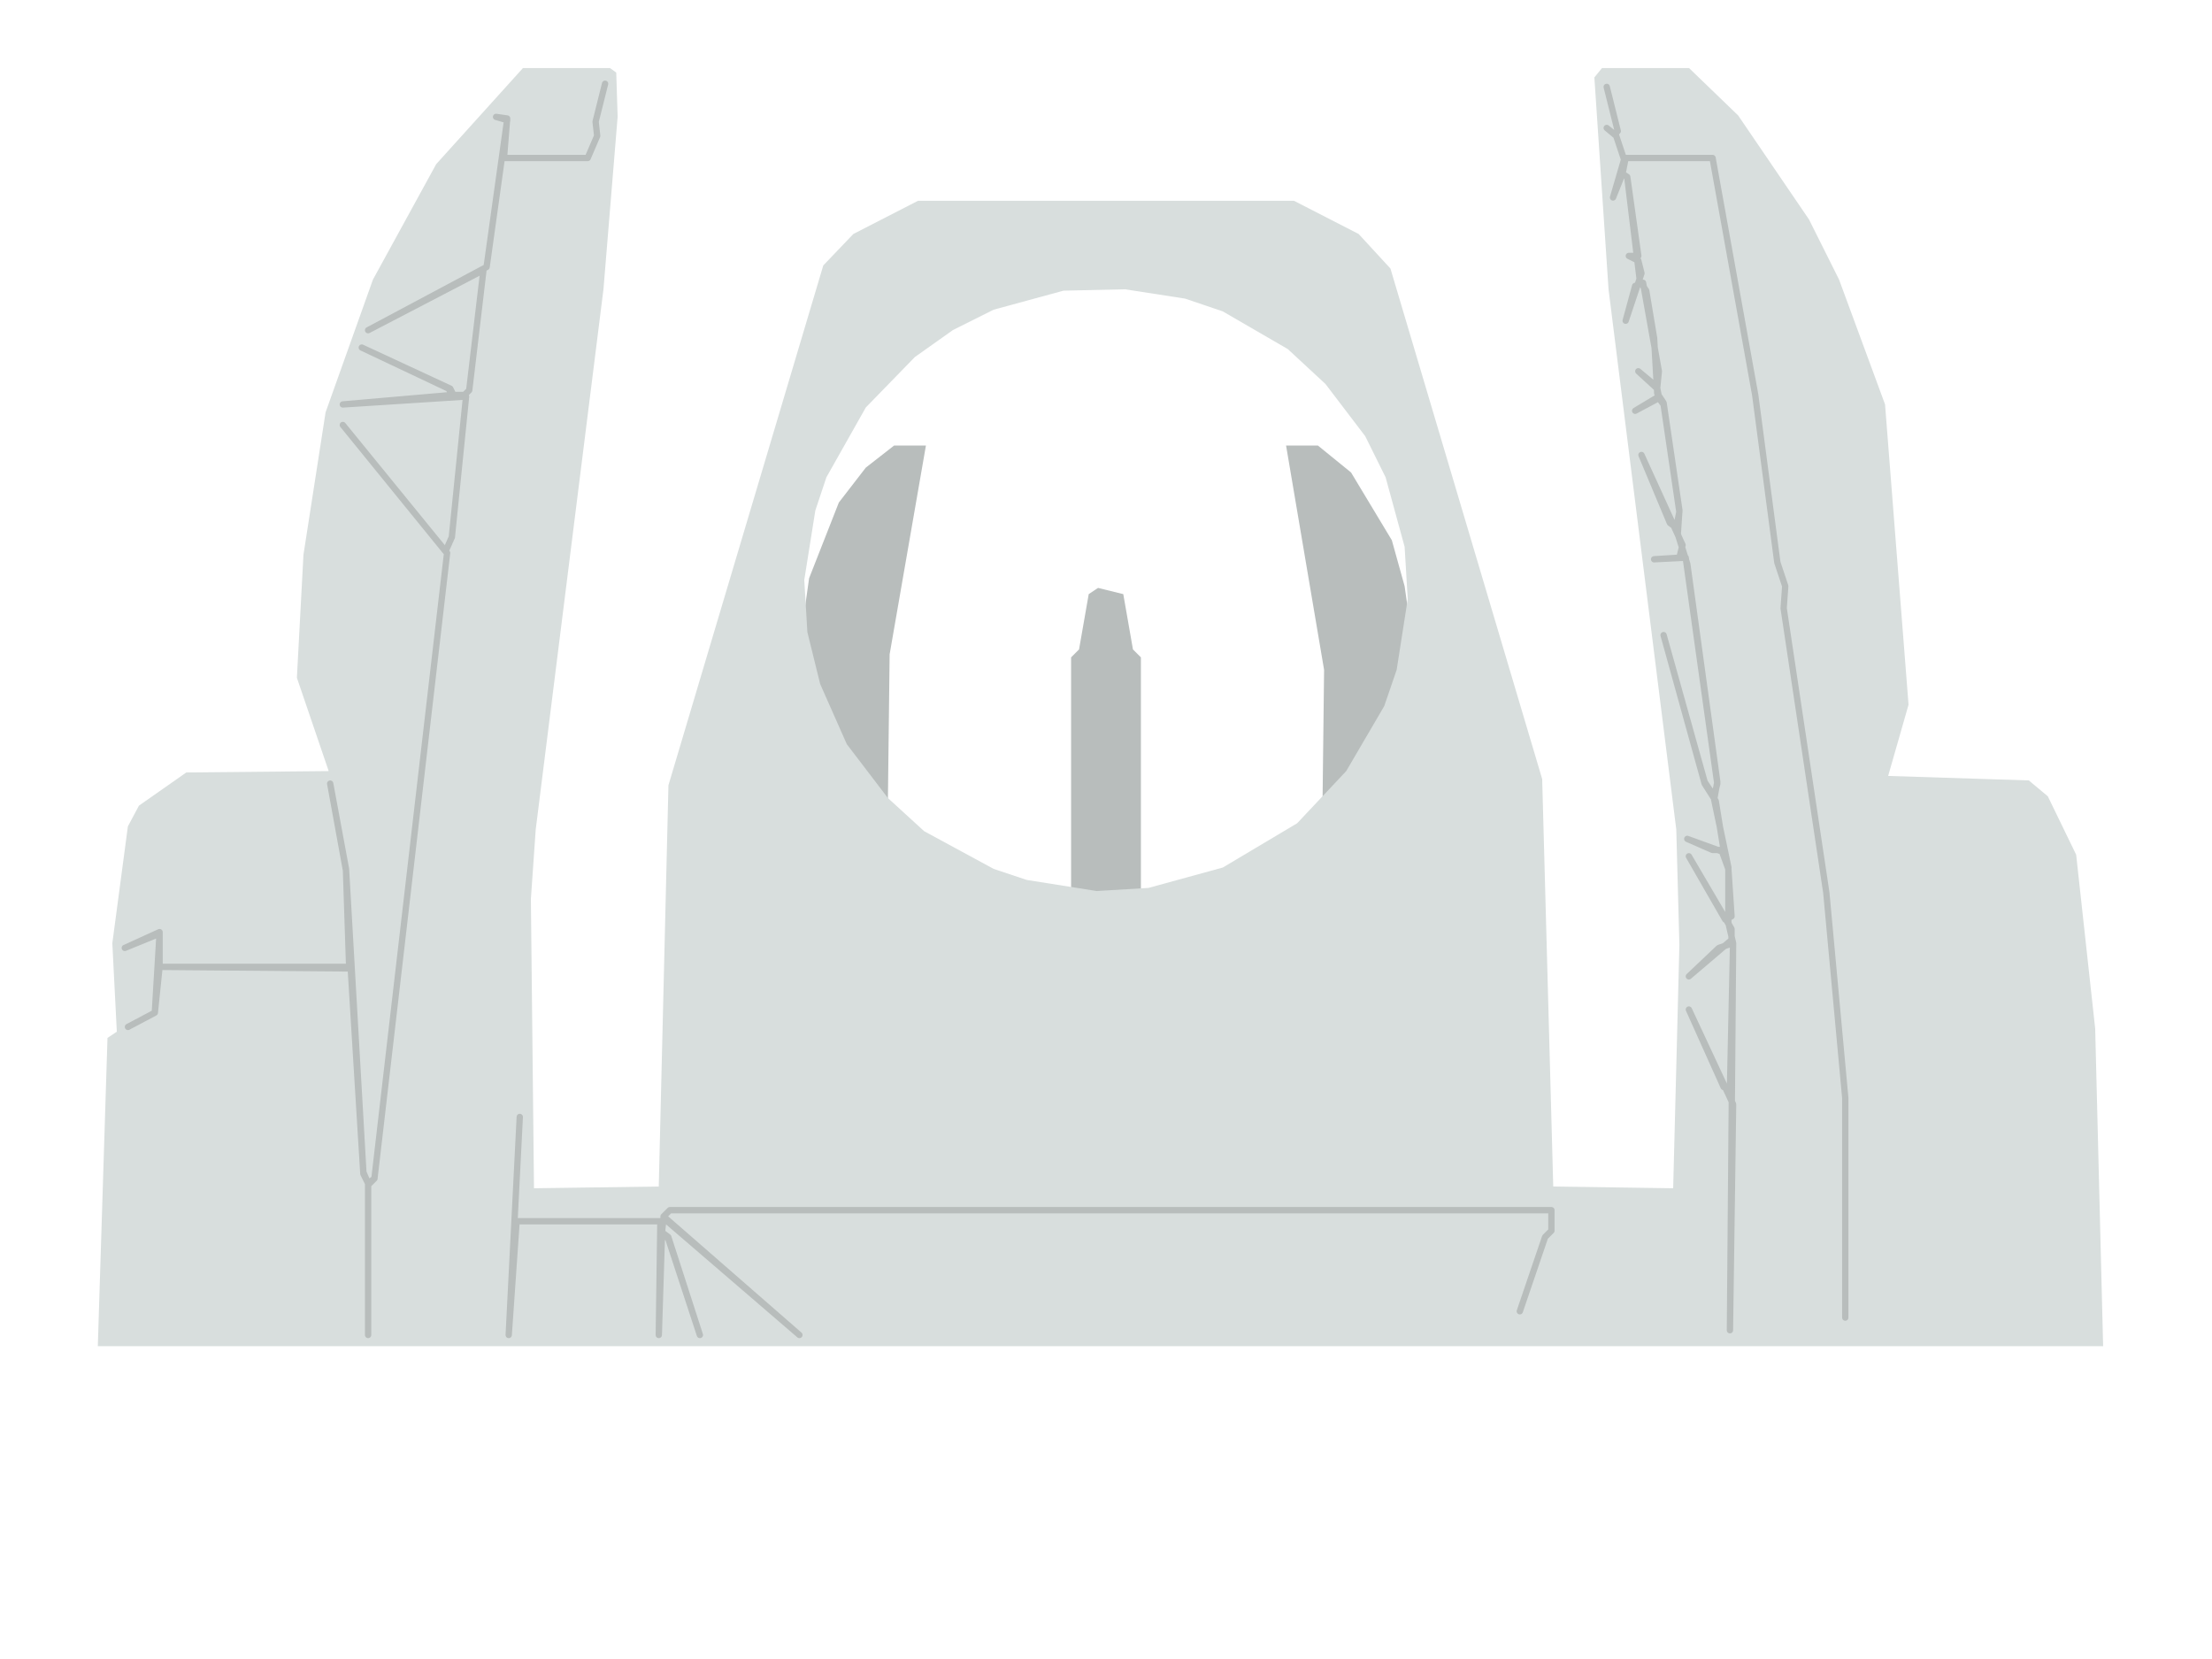
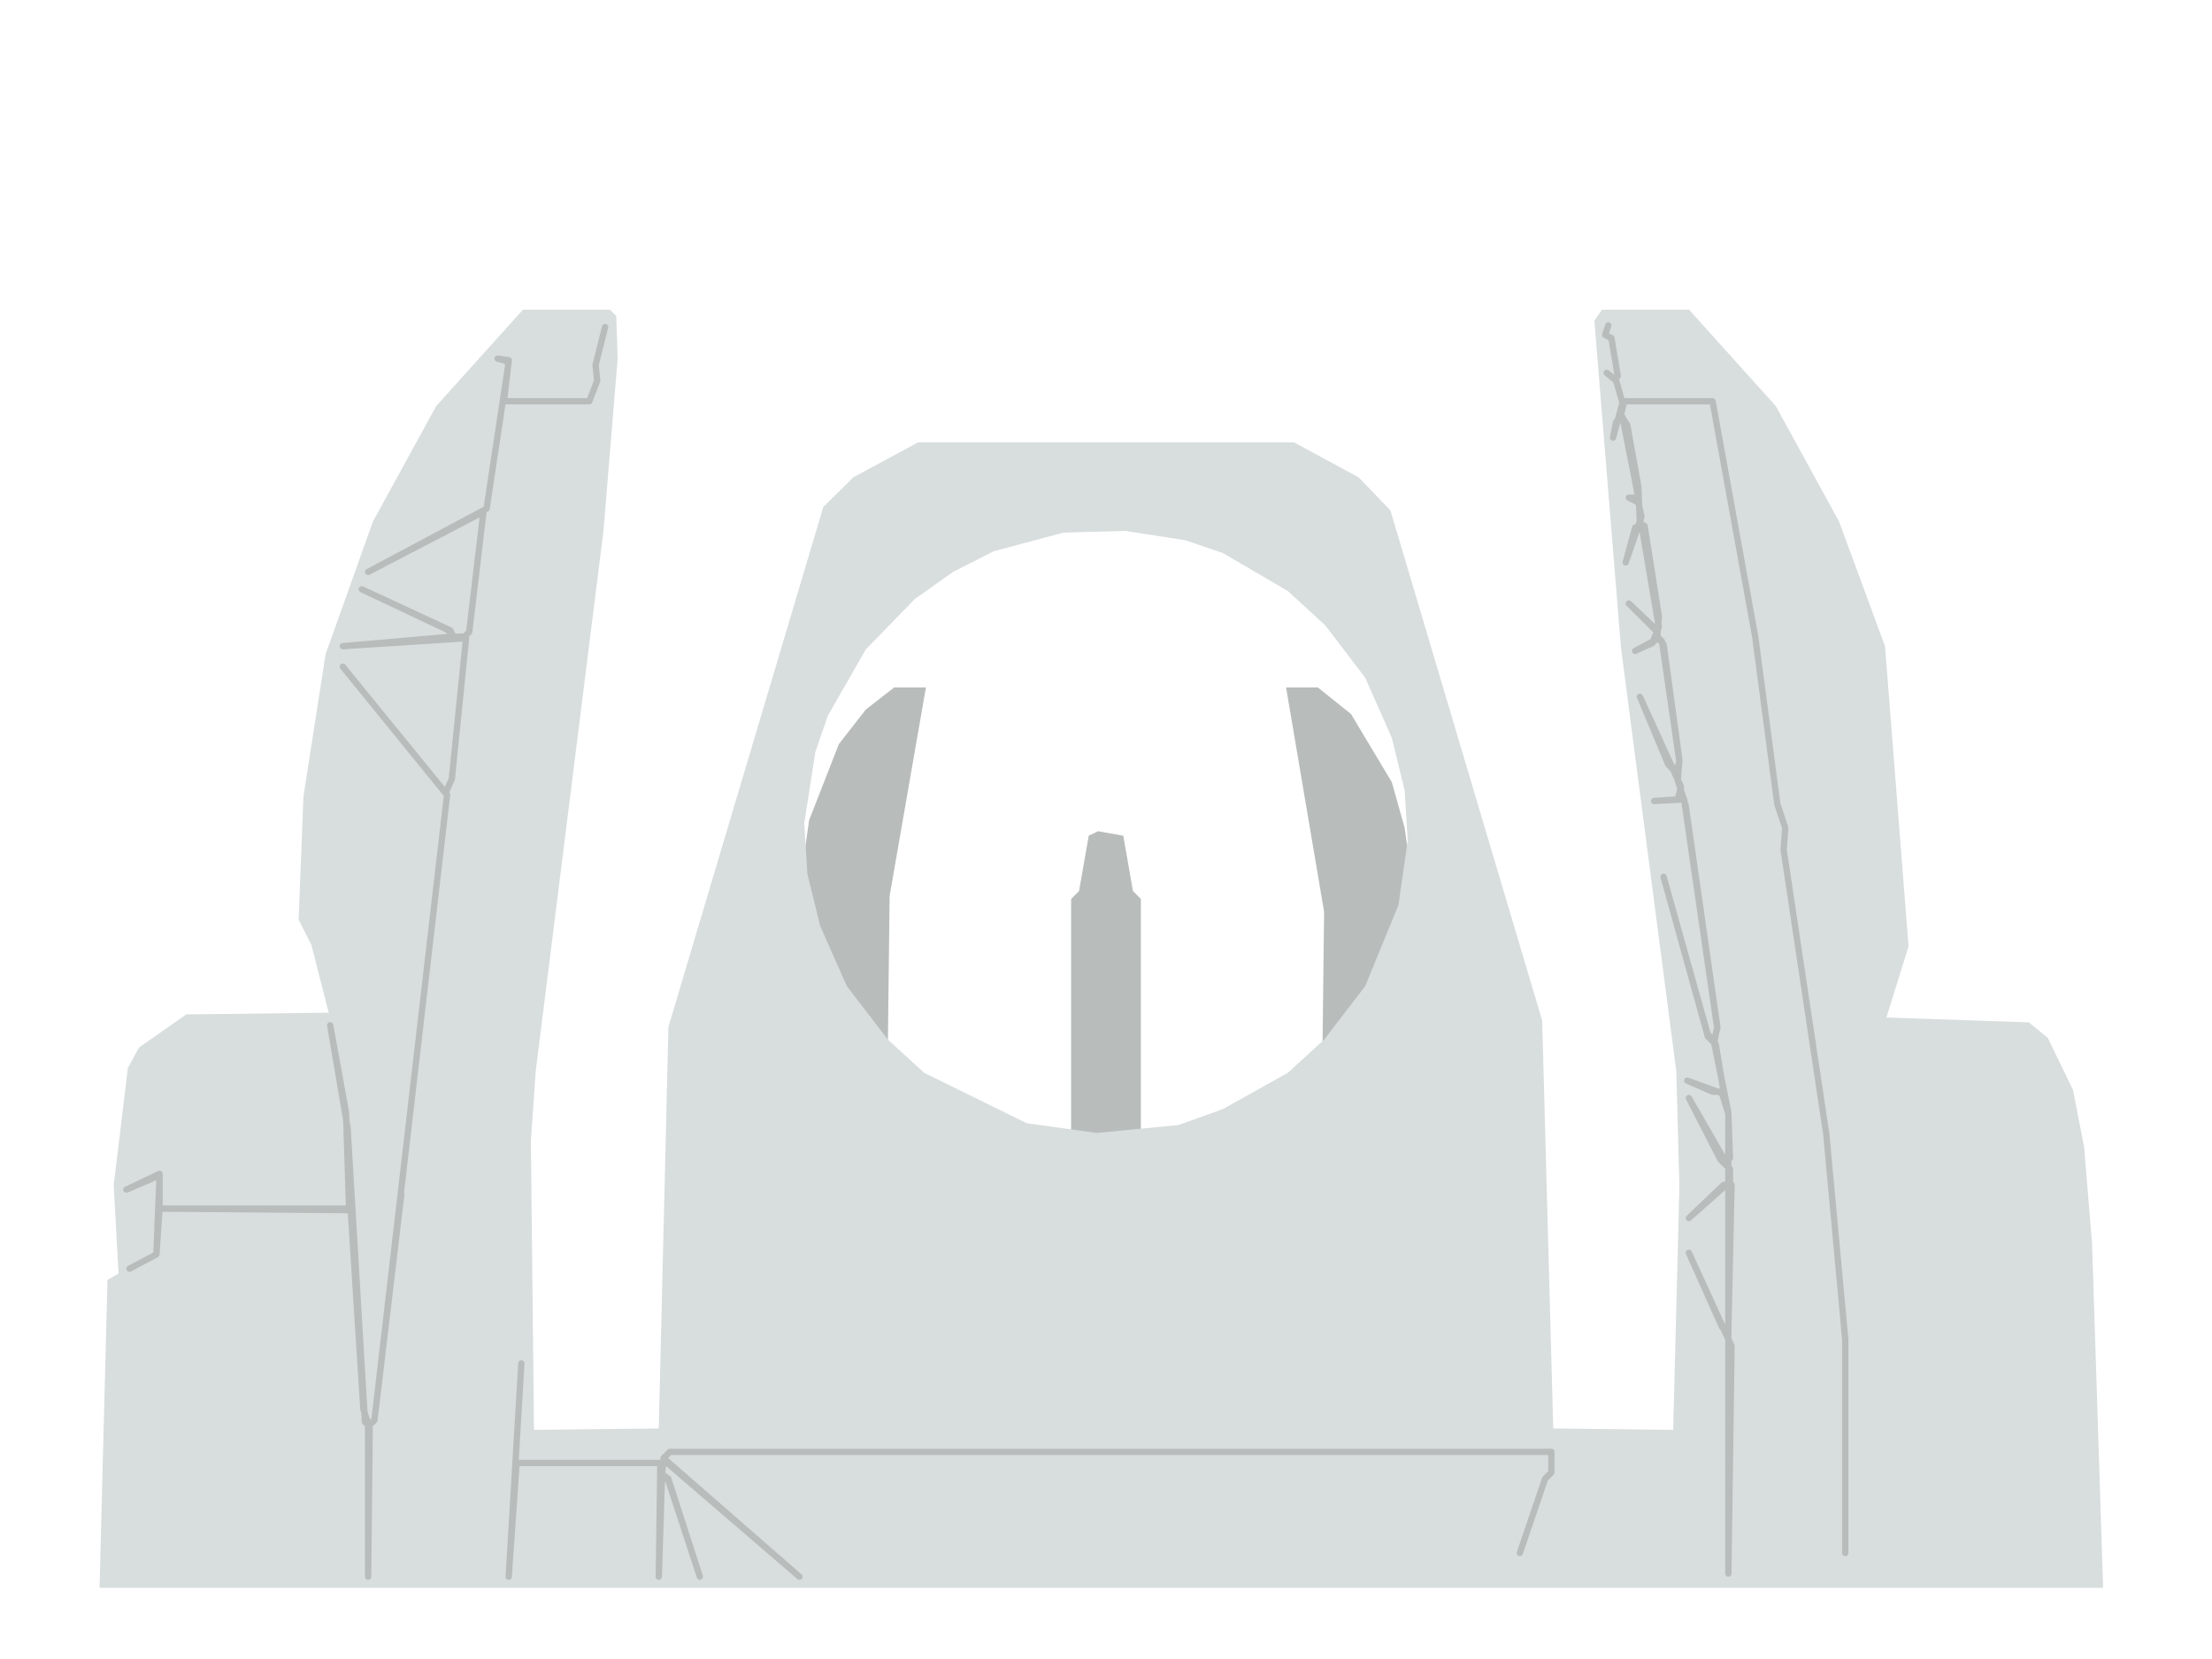
<svg xmlns="http://www.w3.org/2000/svg" viewBox="0 0 64 48">
-   <path d="M25.05,13.53 L24.27,14.54 L23.41,16.73 L21.17,32.59 L21.94,33.37 L23.73,34.56 L40.27,34.56 L42.06,33.37 L42.83,32.46 L40.64,16.96 L40.27,15.63 L39.09,13.67 L38.13,12.89 L37.21,12.89 L38.31,19.38 L38.26,23.63 L37.35,26.61 L36.48,27.29 L33.01,27.25 L33.01,19.02 L32.78,18.79 L32.50,17.19 L31.77,17.01 L31.50,17.19 L31.22,18.79 L30.99,19.02 L30.99,27.25 L27.57,27.29 L26.61,26.51 L25.69,23.13 L25.74,18.93 L26.79,12.89 L25.87,12.89Z" fill="#b8bdbc" fill-rule="evenodd" />
-   <path d="M12.62,4.75 L10.79,8.09 L9.42,11.93 L8.78,16.05 L8.59,19.61 L9.51,22.31 L5.39,22.35 L4.02,23.31 L3.70,23.91 L3.25,27.29 L3.38,29.85 L3.11,30.03 L2.83,38.95 L60.85,38.95 L60.62,29.76 L60.07,24.73 L59.25,23.04 L58.70,22.58 L54.63,22.45 L55.22,20.39 L54.54,11.70 L53.21,8.09 L52.34,6.35 L50.29,3.34 L48.87,1.97 L46.35,1.97 L46.13,2.24 L46.54,8.37 L48.50,24.00 L48.59,27.34 L48.41,34.38 L44.94,34.33 L44.62,22.54 L40.23,7.77 L39.31,6.77 L37.44,5.81 L26.56,5.81 L24.69,6.77 L23.82,7.68 L19.34,22.72 L19.06,34.33 L15.45,34.38 L15.36,26.01 L15.50,24.00 L17.46,8.37 L17.87,3.38 L17.83,2.10 L17.65,1.97 L15.13,1.97Z M30.77,8.41 L32.55,8.37 L34.29,8.64 L35.38,9.01 L37.26,10.10 L38.35,11.11 L39.50,12.62 L40.09,13.81 L40.64,15.82 L40.73,17.33 L40.41,19.38 L40.05,20.43 L38.95,22.31 L37.53,23.82 L35.38,25.10 L33.23,25.69 L31.73,25.78 L29.71,25.46 L28.75,25.14 L26.74,24.05 L25.69,23.09 L24.50,21.53 L23.73,19.79 L23.36,18.29 L23.27,16.78 L23.59,14.77 L23.91,13.81 L25.05,11.79 L26.47,10.33 L27.57,9.55 L28.75,8.96Z" fill="#d8dedd" fill-rule="evenodd" />
+   <path d="M25.05,20.53 L24.27,21.53 L23.41,23.73 L21.17,39.59 L21.94,40.37 L23.73,41.55 L40.27,41.55 L42.06,40.37 L42.83,39.45 L40.64,23.95 L40.27,22.63 L39.09,20.66 L38.13,19.89 L37.21,19.89 L38.31,26.38 L38.26,30.63 L37.35,33.60 L36.48,34.29 L33.01,34.24 L33.01,26.01 L32.78,25.78 L32.50,24.18 L31.77,24.05 L31.50,24.18 L31.22,25.78 L30.99,26.01 L30.99,34.24 L27.57,34.29 L26.61,33.51 L25.69,30.13 L25.74,25.92 L26.79,19.89 L25.87,19.89Z" fill="#b8bdbc" fill-rule="evenodd" />
+   <path d="M12.62,11.75 L10.79,15.09 L9.42,18.93 L8.78,23.04 L8.64,26.61 L9.01,27.34 L9.51,29.30 L5.39,29.35 L4.02,30.31 L3.70,30.90 L3.29,34.29 L3.43,36.85 L3.11,37.03 L2.88,45.94 L60.85,45.94 L60.53,35.98 L60.30,33.19 L59.98,31.54 L59.25,30.03 L58.70,29.58 L54.58,29.44 L55.22,27.38 L54.54,18.70 L53.21,15.09 L51.38,11.75 L48.87,8.96 L46.35,8.96 L46.13,9.28 L46.90,18.74 L48.50,30.99 L48.59,34.33 L48.41,41.37 L44.94,41.33 L44.62,29.53 L40.23,14.77 L39.31,13.81 L37.44,12.80 L26.56,12.80 L24.69,13.81 L23.82,14.67 L19.34,29.71 L19.06,41.33 L15.45,41.37 L15.36,33.01 L15.50,30.99 L17.46,15.36 L17.87,10.38 L17.83,9.14 L17.65,8.96 L15.13,8.96Z M30.77,15.41 L32.55,15.36 L34.29,15.63 L35.38,16.00 L37.26,17.10 L38.35,18.10 L39.50,19.61 L40.27,21.35 L40.64,22.86 L40.73,24.32 L40.46,26.19 L39.50,28.53 L38.31,30.08 L37.26,31.04 L35.38,32.09 L34.10,32.55 L31.73,32.78 L29.71,32.50 L26.74,31.04 L25.69,30.08 L24.50,28.53 L23.73,26.79 L23.36,25.28 L23.27,23.82 L23.59,21.76 L23.95,20.71 L25.05,18.79 L26.47,17.33 L27.57,16.55 L28.75,15.95Z" fill="#d8dedd" fill-rule="evenodd" />
  <g transform="scale(0.04571)" fill="none" stroke="#b8bdbc" stroke-width="4.0" stroke-linecap="round" stroke-linejoin="round">
-     <path d="M1017,55 L1024,83 L1022,85 L1017,81 L1023,86 L1028,101 L1021,125 L1027,110 L1030,112 L1037,162 L1031,162 L1037,165 L1039,173 L1029,203 L1035,181 L1040,179 L1050,235 L1049,245 L1037,235 L1049,246 L1050,251 L1035,260 L1050,252 L1053,256 L1063,324 L1061,334 L1057,331 L1039,288 L1065,345 L1063,353 L1047,354 L1067,353 L1087,496 L1085,504 L1079,495 L1053,402 L1079,496 L1086,507 L1091,538 L1084,538 L1068,531 L1090,539 L1094,550 L1096,580 L1092,582 L1069,542 L1096,588 L1096,595 L1069,618 L1088,600 L1097,597 L1095,690 L1091,688 L1069,639 L1097,699 L1095,842 L1097,597 L1094,584 L1094,549 L1085,506 L1087,495 L1068,357 L1062,338 L1063,323 L1053,255 L1049,249 L1047,214 L1042,184 L1038,178 L1030,112 L1027,110 L1029,100 L1084,100 L1111,250 L1125,356 L1130,371 L1129,385 L1156,565 L1168,695 L1168,834" />
-     <path d="M383,53 L377,77 L378,86 L372,100 L319,100 L321,75 L314,74 L321,76 L308,169 L233,209 L306,171 L297,247 L294,250 L287,250 L285,246 L229,220 L284,246 L286,250 L217,256 L295,251 L286,340 L282,349 L217,269 L283,350 L237,746 L233,749 L230,742 L219,550 L209,496 L219,551 L221,612 L101,612 L101,590 L79,600 L101,591 L98,641 L81,650 L98,641 L101,612 L222,613 L230,743 L233,749 L233,845 L233,750 L237,746 L255,591" />
-     <path d="M329,707 L322,845 L327,773 L418,773 L417,845 L419,781 L423,784 L443,845 L423,783 L419,780 L420,771 L506,845 L420,770 L424,766 L982,766 L982,779 L978,783 L962,830" />
+     <path d="M1018,206 L1016,212 L1020,214 L1024,238 L1022,240 L1017,236 L1023,241 L1027,255 L1021,277 L1023,267 L1027,264 L1037,315 L1031,315 L1037,318 L1039,327 L1029,356 L1035,334 L1039,332 L1050,397 L1047,398 L1031,382 L1049,399 L1046,407 L1035,412 L1050,404 L1052,406 L1063,482 L1061,489 L1056,484 L1038,441 L1064,498 L1062,506 L1047,507 L1066,506 L1087,651 L1085,658 L1081,655 L1053,555 L1081,656 L1086,661 L1091,691 L1084,691 L1068,684 L1090,692 L1094,705 L1095,733 L1092,735 L1069,695 L1089,734 L1095,740 L1095,748 L1069,771 L1091,750 L1096,750 L1094,842 L1090,840 L1069,793 L1096,852 L1094,996 L1094,704 L1085,660 L1087,650 L1067,510 L1062,494 L1063,481 L1053,408 L1049,403 L1050,390 L1041,333 L1038,331 L1037,308 L1030,269 L1026,263 L1028,254 L1084,254 L1111,403 L1125,509 L1130,524 L1129,538 L1156,718 L1168,848 L1168,983" />
+     <path d="M383,207 L377,231 L378,241 L373,254 L319,254 L322,228 L315,227 L322,229 L308,322 L233,362 L306,324 L297,400 L294,403 L287,403 L285,399 L229,373 L284,399 L286,403 L217,409 L295,404 L286,493 L282,502 L217,422 L283,503 L237,899 L233,902 L231,900 L220,714 L209,649 L219,704 L221,765 L101,765 L101,743 L80,753 L101,744 L99,794 L82,803 L99,794 L101,765 L222,766 L230,892 L234,904 L233,998 L233,903 L237,899 L254,756" />
+     <path d="M330,863 L322,998 L327,926 L418,926 L417,998 L419,934 L423,937 L443,998 L423,936 L419,933 L420,924 L506,998 L420,923 L424,919 L982,919 L982,932 L978,936 L962,983" />
  </g>
</svg>
